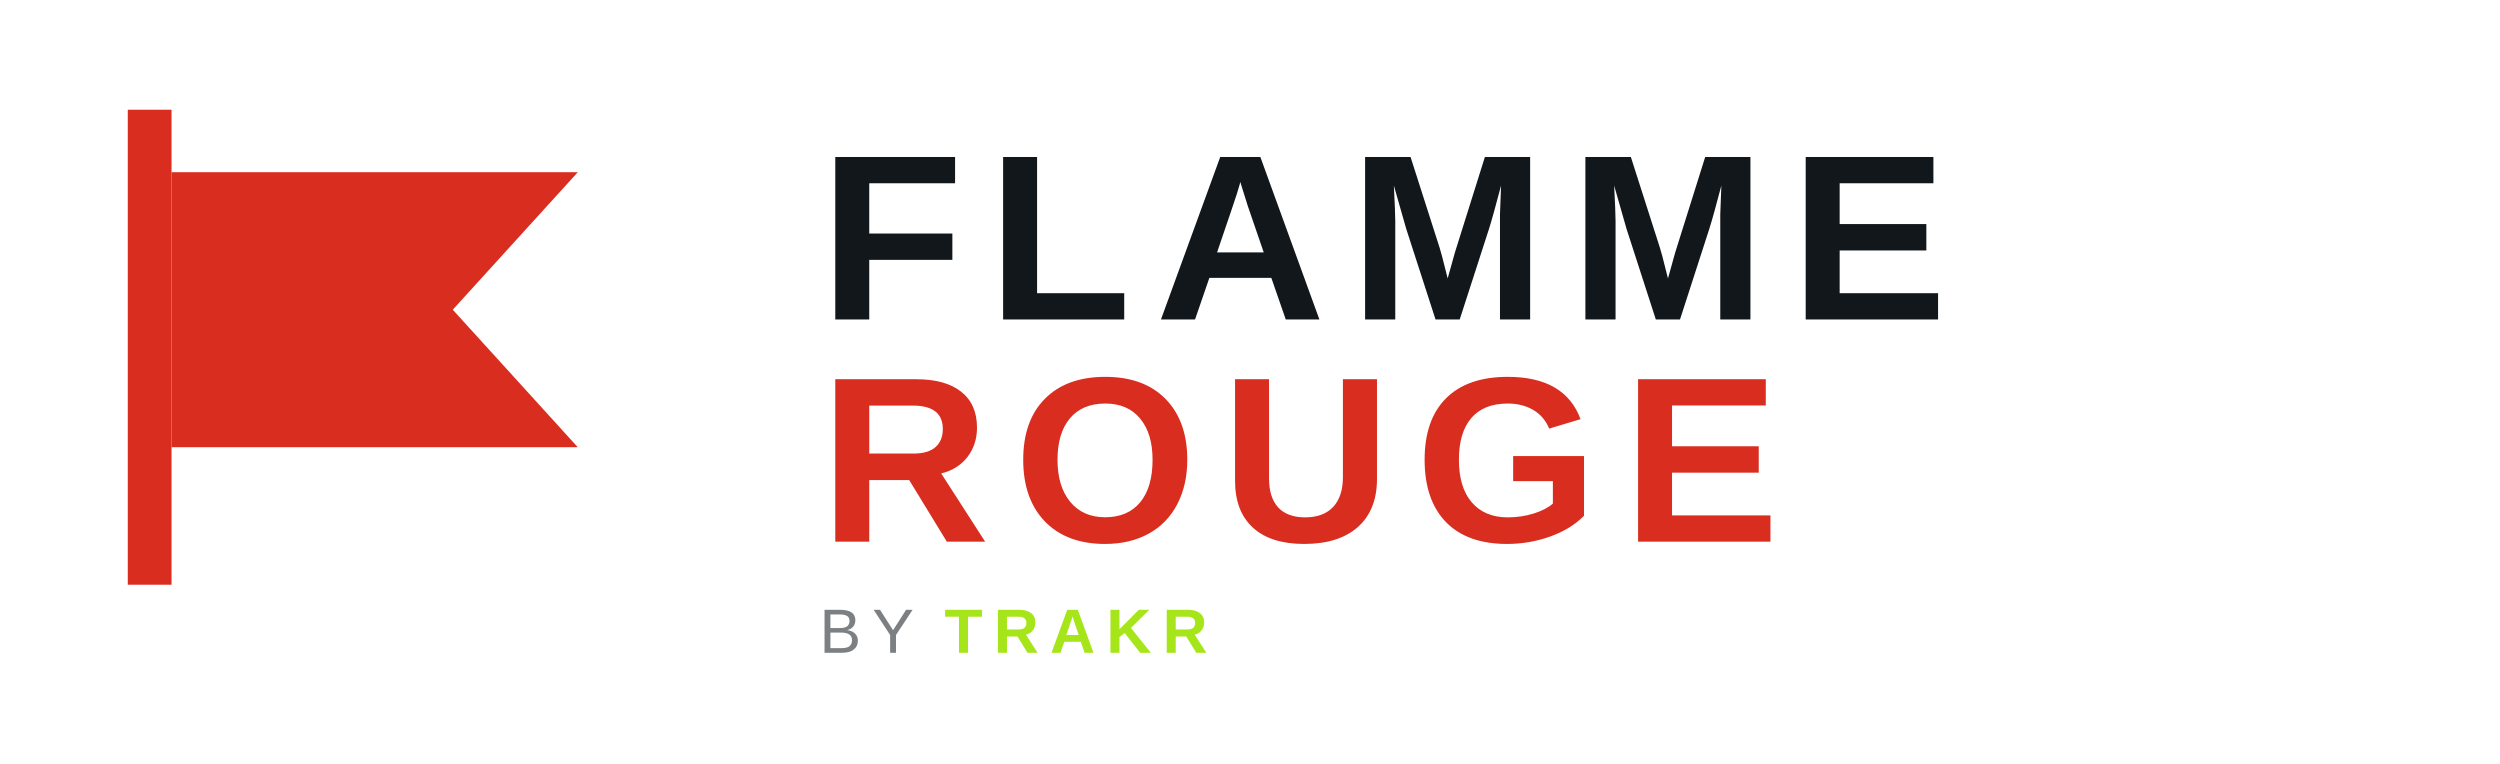
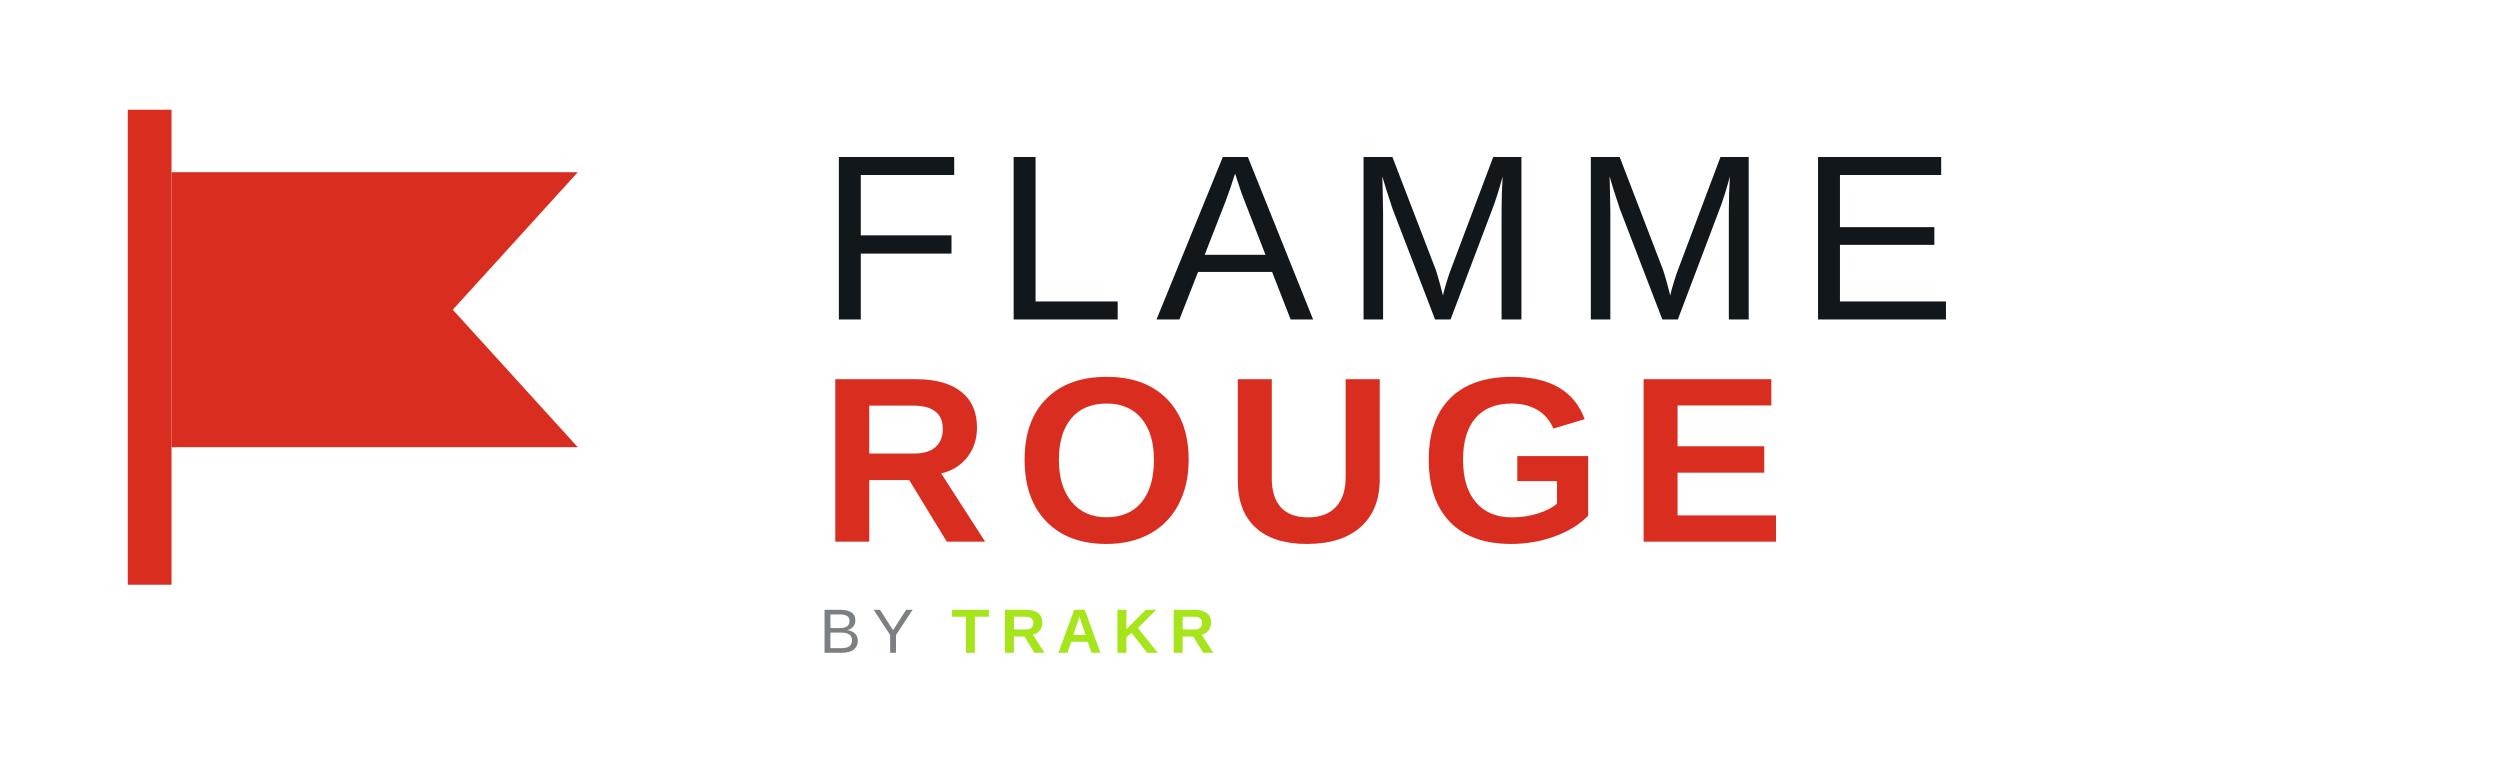
<svg xmlns="http://www.w3.org/2000/svg" viewBox="0 0 360 110" width="360" height="110">
  <g transform="translate(4 5) scale(0.9)">
    <rect x="16" y="12" width="7" height="76" fill="#D92D20" />
    <polygon points="23,22 88,22 68,44 88,66 23,66" fill="#D92D20" />
  </g>
-   <text x="118" y="46" font-family="Helvetica Neue,Arial,sans-serif" font-size="34" font-weight="700" letter-spacing="3.4" fill="#12171C">FLAMME</text>
-   <text x="118" y="78" font-family="Helvetica Neue,Arial,sans-serif" font-size="34" font-weight="700" letter-spacing="3.4" fill="#D92D20">ROUGE</text>
-   <text x="118" y="94" font-family="Helvetica Neue,Arial,sans-serif" font-size="9" letter-spacing="1.6" fill="#12171C" opacity="0.55">BY </text>
-   <text x="136" y="94" font-family="Helvetica Neue,Arial,sans-serif" font-size="9" font-weight="700" letter-spacing="1.6" fill="#A6E51A">TRAKR</text>
+   <text x="118" y="46" font-family="Barlow,Helvetica Neue,Arial,sans-serif" font-size="34" font-weight="300" letter-spacing="4.4" fill="#12171C">FLAMME</text>
+   <text x="118" y="78" font-family="Barlow,Helvetica Neue,Arial,sans-serif" font-size="34" font-weight="700" letter-spacing="3.6" fill="#D92D20">ROUGE</text>
+   <text x="118" y="94" font-family="Barlow,Helvetica Neue,Arial,sans-serif" font-size="9" font-weight="500" letter-spacing="1.6" fill="#12171C" opacity="0.55">BY </text>
+   <text x="137" y="94" font-family="Barlow,Helvetica Neue,Arial,sans-serif" font-size="9" font-weight="700" letter-spacing="1.6" fill="#A6E51A">TRAKR</text>
</svg>
